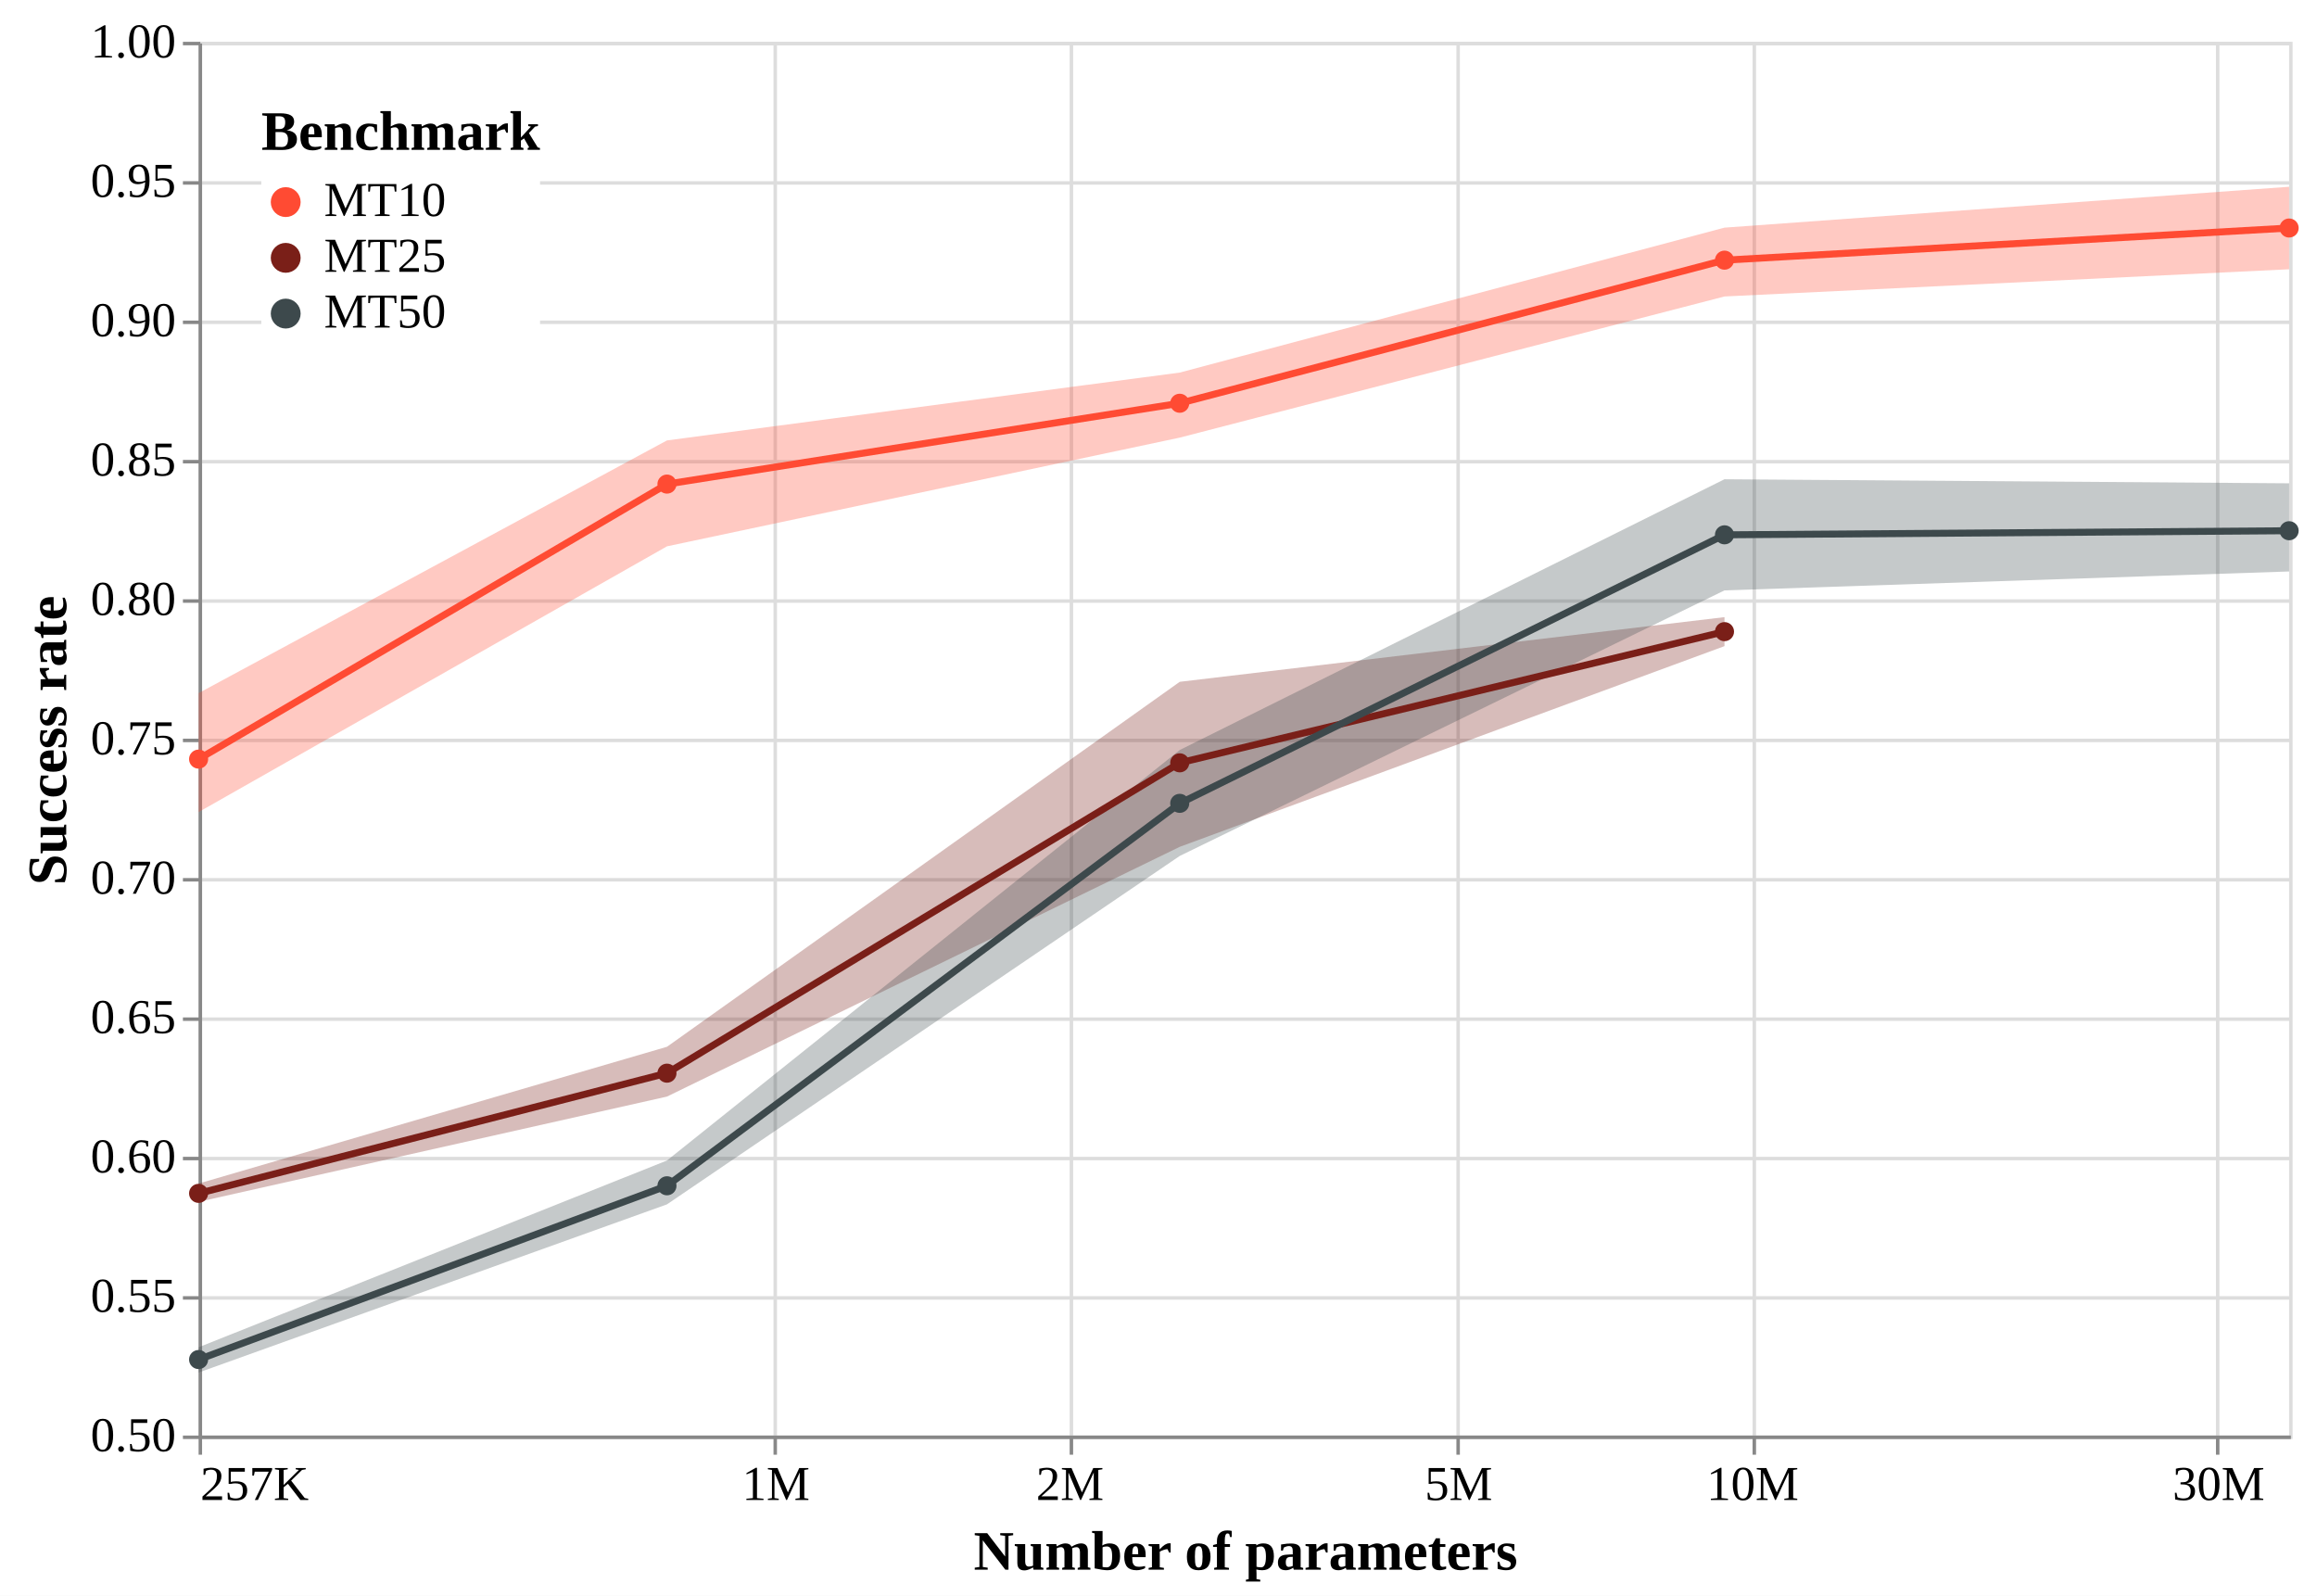
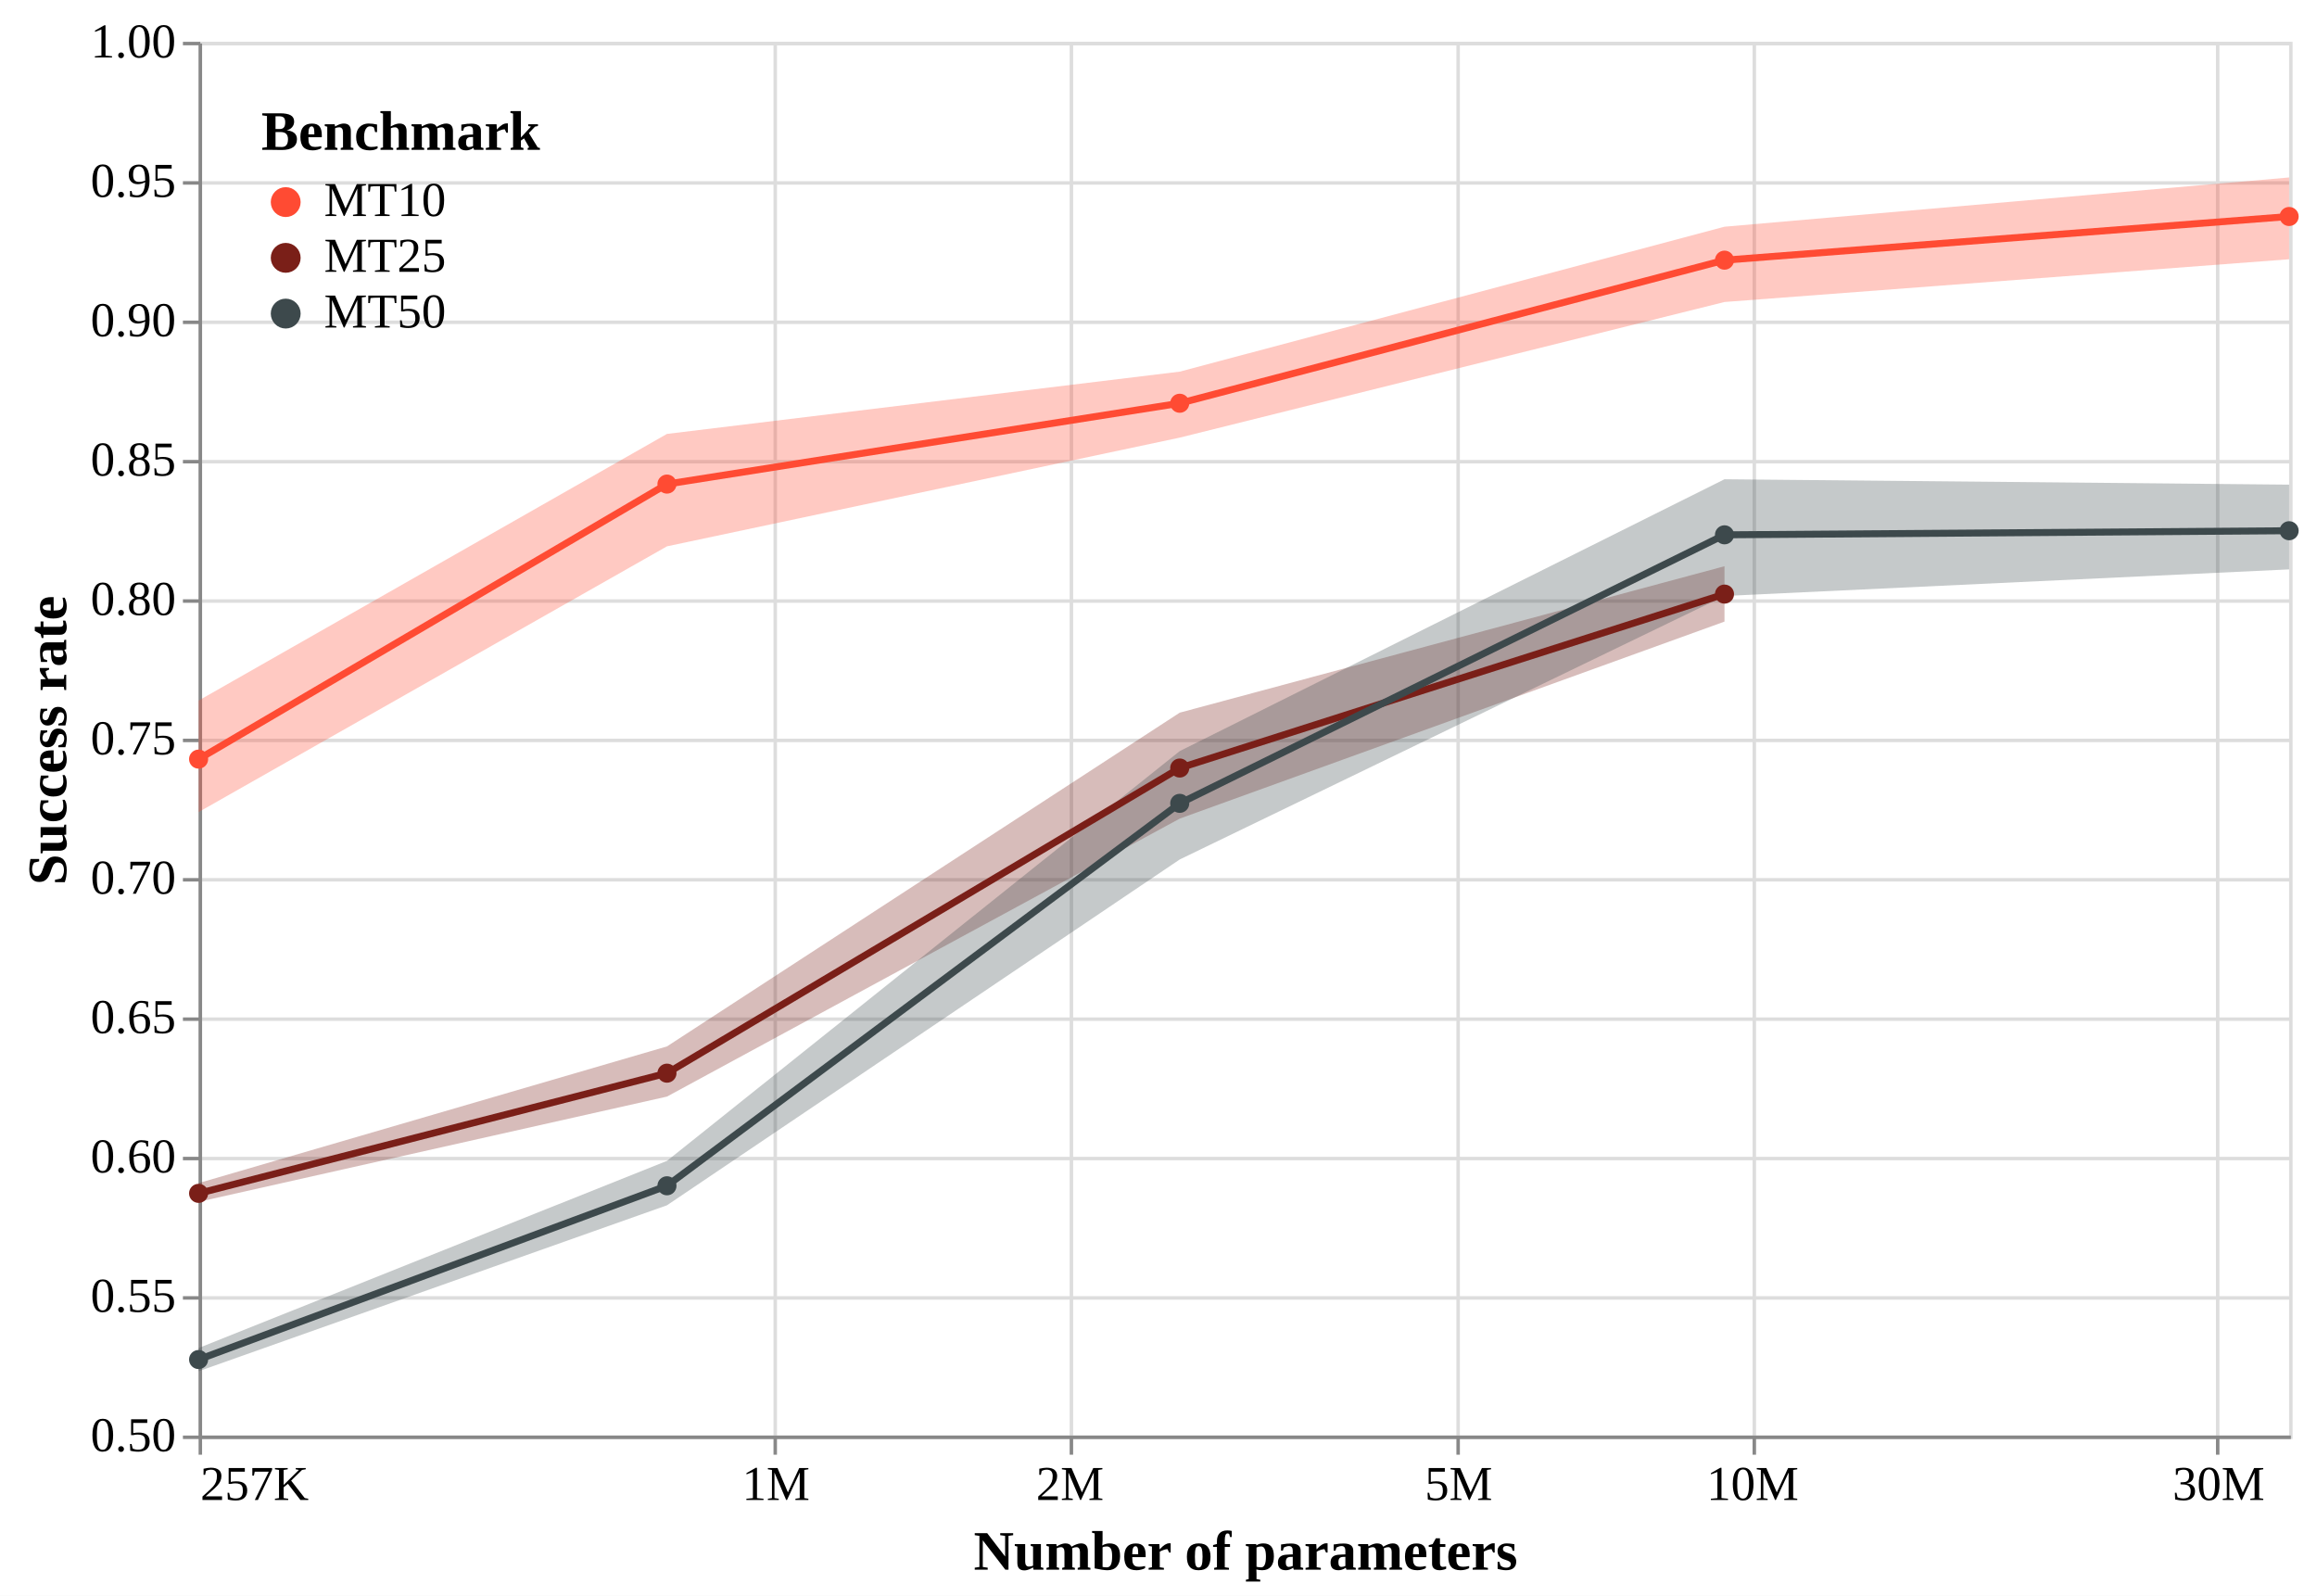
<svg xmlns="http://www.w3.org/2000/svg" version="1.1" class="marks" width="665" height="458" viewBox="0 0 665 458">
  <rect width="665" height="458" fill="white" />
  <g fill="none" stroke-miterlimit="10" transform="translate(57,12)">
    <g class="mark-group role-frame root" role="graphics-object" aria-roledescription="group mark container">
      <g transform="translate(0,0)">
        <path class="background" aria-hidden="true" d="M0.5,0.5h600v400h-600Z" stroke="#ddd" />
        <g>
          <g class="mark-group role-axis" aria-hidden="true">
            <g transform="translate(0.5,400.5)">
              <path class="background" aria-hidden="true" d="M0,0h0v0h0Z" pointer-events="none" />
              <g>
                <g class="mark-rule role-axis-grid" pointer-events="none">
                  <line transform="translate(0,-400)" x2="0" y2="400" stroke="#ddd" stroke-width="1" opacity="1" />
                  <line transform="translate(165,-400)" x2="0" y2="400" stroke="#ddd" stroke-width="1" opacity="1" />
                  <line transform="translate(250,-400)" x2="0" y2="400" stroke="#ddd" stroke-width="1" opacity="1" />
                  <line transform="translate(361,-400)" x2="0" y2="400" stroke="#ddd" stroke-width="1" opacity="1" />
                  <line transform="translate(446,-400)" x2="0" y2="400" stroke="#ddd" stroke-width="1" opacity="1" />
                  <line transform="translate(579,-400)" x2="0" y2="400" stroke="#ddd" stroke-width="1" opacity="1" />
                </g>
              </g>
              <path class="foreground" aria-hidden="true" d="" pointer-events="none" display="none" />
            </g>
          </g>
          <g class="mark-group role-axis" aria-hidden="true">
            <g transform="translate(0.5,0.5)">
              <path class="background" aria-hidden="true" d="M0,0h0v0h0Z" pointer-events="none" />
              <g>
                <g class="mark-rule role-axis-grid" pointer-events="none">
                  <line transform="translate(0,400)" x2="600" y2="0" stroke="#ddd" stroke-width="1" opacity="1" />
                  <line transform="translate(0,360)" x2="600" y2="0" stroke="#ddd" stroke-width="1" opacity="1" />
                  <line transform="translate(0,320)" x2="600" y2="0" stroke="#ddd" stroke-width="1" opacity="1" />
                  <line transform="translate(0,280)" x2="600" y2="0" stroke="#ddd" stroke-width="1" opacity="1" />
                  <line transform="translate(0,240)" x2="600" y2="0" stroke="#ddd" stroke-width="1" opacity="1" />
                  <line transform="translate(0,200)" x2="600" y2="0" stroke="#ddd" stroke-width="1" opacity="1" />
                  <line transform="translate(0,160)" x2="600" y2="0" stroke="#ddd" stroke-width="1" opacity="1" />
                  <line transform="translate(0,120)" x2="600" y2="0" stroke="#ddd" stroke-width="1" opacity="1" />
                  <line transform="translate(0,80)" x2="600" y2="0" stroke="#ddd" stroke-width="1" opacity="1" />
                  <line transform="translate(0,40)" x2="600" y2="0" stroke="#ddd" stroke-width="1" opacity="1" />
                  <line transform="translate(0,0)" x2="600" y2="0" stroke="#ddd" stroke-width="1" opacity="1" />
                </g>
              </g>
              <path class="foreground" aria-hidden="true" d="" pointer-events="none" display="none" />
            </g>
          </g>
          <g class="mark-group role-axis" role="graphics-symbol" aria-roledescription="axis" aria-label="X-axis titled 'Number of parameters' for a log scale with values from 257.424k to 35.570064M">
            <g transform="translate(0.5,400.5)">
              <path class="background" aria-hidden="true" d="M0,0h0v0h0Z" pointer-events="none" />
              <g>
                <g class="mark-rule role-axis-tick" pointer-events="none">
                  <line transform="translate(0,0)" x2="0" y2="5" stroke="#888" stroke-width="1" opacity="1" />
                  <line transform="translate(165,0)" x2="0" y2="5" stroke="#888" stroke-width="1" opacity="1" />
                  <line transform="translate(250,0)" x2="0" y2="5" stroke="#888" stroke-width="1" opacity="1" />
                  <line transform="translate(361,0)" x2="0" y2="5" stroke="#888" stroke-width="1" opacity="1" />
                  <line transform="translate(446,0)" x2="0" y2="5" stroke="#888" stroke-width="1" opacity="1" />
                  <line transform="translate(579,0)" x2="0" y2="5" stroke="#888" stroke-width="1" opacity="1" />
                </g>
                <g class="mark-text role-axis-label" pointer-events="none">
                  <text text-anchor="start" transform="translate(0,18)" font-family="Times New Roman" font-size="14px" fill="#000" opacity="1">257K</text>
                  <text text-anchor="middle" transform="translate(165.205,18)" font-family="Times New Roman" font-size="14px" fill="#000" opacity="1">1M</text>
                  <text text-anchor="middle" transform="translate(249.5887,18)" font-family="Times New Roman" font-size="14px" fill="#000" opacity="1">2M</text>
                  <text text-anchor="middle" transform="translate(361.138,18)" font-family="Times New Roman" font-size="14px" fill="#000" opacity="1">5M</text>
                  <text text-anchor="middle" transform="translate(445.5217,18)" font-family="Times New Roman" font-size="14px" fill="#000" opacity="1">10M</text>
                  <text text-anchor="middle" transform="translate(579.2668,18)" font-family="Times New Roman" font-size="14px" fill="#000" opacity="1">30M</text>
                </g>
                <g class="mark-rule role-axis-domain" pointer-events="none">
                  <line transform="translate(0,0)" x2="600" y2="0" stroke="#888" stroke-width="1" opacity="1" />
                </g>
                <g class="mark-text role-axis-title" pointer-events="none">
                  <text text-anchor="middle" transform="translate(300,38)" font-family="Times New Roman" font-size="16px" font-weight="bold" fill="#000" opacity="1">Number of parameters</text>
                </g>
              </g>
              <path class="foreground" aria-hidden="true" d="" pointer-events="none" display="none" />
            </g>
          </g>
          <g class="mark-group role-axis" role="graphics-symbol" aria-roledescription="axis" aria-label="Y-axis titled 'Success rate' for a linear scale with values from 0.5 to 1.0">
            <g transform="translate(0.5,0.5)">
              <path class="background" aria-hidden="true" d="M0,0h0v0h0Z" pointer-events="none" />
              <g>
                <g class="mark-rule role-axis-tick" pointer-events="none">
                  <line transform="translate(0,400)" x2="-5" y2="0" stroke="#888" stroke-width="1" opacity="1" />
                  <line transform="translate(0,360)" x2="-5" y2="0" stroke="#888" stroke-width="1" opacity="1" />
                  <line transform="translate(0,320)" x2="-5" y2="0" stroke="#888" stroke-width="1" opacity="1" />
                  <line transform="translate(0,280)" x2="-5" y2="0" stroke="#888" stroke-width="1" opacity="1" />
                  <line transform="translate(0,240)" x2="-5" y2="0" stroke="#888" stroke-width="1" opacity="1" />
                  <line transform="translate(0,200)" x2="-5" y2="0" stroke="#888" stroke-width="1" opacity="1" />
                  <line transform="translate(0,160)" x2="-5" y2="0" stroke="#888" stroke-width="1" opacity="1" />
                  <line transform="translate(0,120)" x2="-5" y2="0" stroke="#888" stroke-width="1" opacity="1" />
                  <line transform="translate(0,80)" x2="-5" y2="0" stroke="#888" stroke-width="1" opacity="1" />
                  <line transform="translate(0,40)" x2="-5" y2="0" stroke="#888" stroke-width="1" opacity="1" />
                  <line transform="translate(0,0)" x2="-5" y2="0" stroke="#888" stroke-width="1" opacity="1" />
                </g>
                <g class="mark-text role-axis-label" pointer-events="none">
                  <text text-anchor="end" transform="translate(-7,404)" font-family="Times New Roman" font-size="14px" fill="#000" opacity="1">0.50</text>
                  <text text-anchor="end" transform="translate(-7,364)" font-family="Times New Roman" font-size="14px" fill="#000" opacity="1">0.55</text>
                  <text text-anchor="end" transform="translate(-7,324)" font-family="Times New Roman" font-size="14px" fill="#000" opacity="1">0.60</text>
                  <text text-anchor="end" transform="translate(-7,284)" font-family="Times New Roman" font-size="14px" fill="#000" opacity="1">0.65</text>
                  <text text-anchor="end" transform="translate(-7,244)" font-family="Times New Roman" font-size="14px" fill="#000" opacity="1">0.70</text>
                  <text text-anchor="end" transform="translate(-7,204)" font-family="Times New Roman" font-size="14px" fill="#000" opacity="1">0.75</text>
                  <text text-anchor="end" transform="translate(-7,164)" font-family="Times New Roman" font-size="14px" fill="#000" opacity="1">0.80</text>
                  <text text-anchor="end" transform="translate(-7,124)" font-family="Times New Roman" font-size="14px" fill="#000" opacity="1">0.85</text>
                  <text text-anchor="end" transform="translate(-7,84)" font-family="Times New Roman" font-size="14px" fill="#000" opacity="1">0.90</text>
                  <text text-anchor="end" transform="translate(-7,44)" font-family="Times New Roman" font-size="14px" fill="#000" opacity="1">0.95</text>
                  <text text-anchor="end" transform="translate(-7,4)" font-family="Times New Roman" font-size="14px" fill="#000" opacity="1">1.00</text>
                </g>
                <g class="mark-rule role-axis-domain" pointer-events="none">
                  <line transform="translate(0,400)" x2="0" y2="-400" stroke="#888" stroke-width="1" opacity="1" />
                </g>
                <g class="mark-text role-axis-title" pointer-events="none">
                  <text text-anchor="middle" transform="translate(-35.5,200) rotate(-90) translate(0,-3)" font-family="Times New Roman" font-size="16px" font-weight="bold" fill="#000" opacity="1">Success rate</text>
                </g>
              </g>
              <path class="foreground" aria-hidden="true" d="" pointer-events="none" display="none" />
            </g>
          </g>
          <g class="mark-group role-scope layer_0_layer_0_pathgroup" role="graphics-object" aria-roledescription="group mark container">
            <g transform="translate(0,0)">
              <path class="background" aria-hidden="true" d="M0,0h600v400h-600Z" />
              <g>
                <g class="mark-area role-mark layer_0_layer_0_marks" role="graphics-object" aria-roledescription="area mark container">
-                   <path aria-label="Number of parameters: 257.424k; Success rate: 0.723666666667; upper_Success rate: 0.766341666667; Benchmark: MT10; Ci1 of Success rate: 0.766341666667; Ci0 of Success rate: 0.723666666667; Mean of Success rate: 0.742666666667" role="graphics-symbol" aria-roledescription="errorband" d="M0,221.067L134.424,144.8L281.593,113.6L437.945,73.087L600,65.28L600,41.6L437.945,53.333L281.593,94.927L134.424,114.4L0,186.927Z" fill="#FF4B33" opacity="0.3" />
+                   <path aria-label="Number of parameters: 257.424k; Success rate: 0.723666666667; upper_Success rate: 0.763675; Benchmark: MT10; Ci1 of Success rate: 0.763675; Ci0 of Success rate: 0.723666666667; Mean of Success rate: 0.742666666667" role="graphics-symbol" aria-roledescription="errorband" d="M0,221.067L134.424,144.8L281.593,113.6L437.945,74.673L600,62.407L600,38.933L437.945,53.067L281.593,94.66L134.424,112.533L0,189.06Z" fill="#FF4B33" opacity="0.3" />
                </g>
              </g>
              <path class="foreground" aria-hidden="true" d="" display="none" />
            </g>
            <g transform="translate(0,0)">
              <path class="background" aria-hidden="true" d="M0,0h600v400h-600Z" />
              <g>
                <g class="mark-area role-mark layer_0_layer_0_marks" role="graphics-object" aria-roledescription="area mark container">
-                   <path aria-label="Number of parameters: 257.424k; Success rate: 0.58384; upper_Success rate: 0.5904; Benchmark: MT25; Ci1 of Success rate: 0.5904; Ci0 of Success rate: 0.58384; Mean of Success rate: 0.58688" role="graphics-symbol" aria-roledescription="errorband" d="M0,332.928L134.424,302.72L281.593,231.04L437.945,173.44L437.945,165.12L281.593,183.68L134.424,288.427L0,327.68Z" fill="#7A1F18" opacity="0.3" />
+                   <path aria-label="Number of parameters: 257.424k; Success rate: 0.58384; upper_Success rate: 0.59056; Benchmark: MT25; Ci1 of Success rate: 0.59056; Ci0 of Success rate: 0.58384; Mean of Success rate: 0.58688" role="graphics-symbol" aria-roledescription="errorband" d="M0,332.928L134.424,302.723L281.593,222.941L437.945,166.4L437.945,150.507L281.593,192.533L134.424,288.32L0,327.552Z" fill="#7A1F18" opacity="0.3" />
                </g>
              </g>
              <path class="foreground" aria-hidden="true" d="" display="none" />
            </g>
            <g transform="translate(0,0)">
              <path class="background" aria-hidden="true" d="M0,0h600v400h-600Z" />
              <g>
                <g class="mark-area role-mark layer_0_layer_0_marks" role="graphics-object" aria-roledescription="area mark container">
-                   <path aria-label="Number of parameters: 257.424k; Success rate: 0.5226; upper_Success rate: 0.531666666667; Benchmark: MT50; Ci1 of Success rate: 0.531666666667; Ci0 of Success rate: 0.5226; Mean of Success rate: 0.527266666667" role="graphics-symbol" aria-roledescription="errorband" d="M0,381.92L134.424,333.653L281.593,233.656L437.945,157.44L600,152.009L600,126.712L437.945,125.547L281.593,203.253L134.424,321.067L0,374.667Z" fill="#3D494C" opacity="0.3" />
+                   <path aria-label="Number of parameters: 257.424k; Success rate: 0.523066666667; upper_Success rate: 0.5314; Benchmark: MT50; Ci1 of Success rate: 0.5314; Ci0 of Success rate: 0.523066666667; Mean of Success rate: 0.527266666667" role="graphics-symbol" aria-roledescription="errorband" d="M0,381.547L134.424,333.92L281.593,234.667L437.945,159.04L600,151.413L600,127.093L437.945,125.547L281.593,203.568L134.424,321.173L0,374.88Z" fill="#3D494C" opacity="0.3" />
                </g>
              </g>
              <path class="foreground" aria-hidden="true" d="" display="none" />
            </g>
          </g>
          <g class="mark-group role-scope layer_1_layer_0_pathgroup" role="graphics-object" aria-roledescription="group mark container">
            <g transform="translate(0,0)">
              <path class="background" aria-hidden="true" d="M0,0h600v400h-600Z" />
              <g>
                <g class="mark-line role-mark layer_1_layer_0_marks" role="graphics-object" aria-roledescription="line mark container">
-                   <path aria-label="Number of parameters: 257.424k; Success rate: 0.742666666667; Benchmark: MT10" role="graphics-symbol" aria-roledescription="line mark" d="M0,205.867L134.424,126.933L281.593,103.733L437.945,62.667L600,53.44" stroke="#FF4B33" stroke-width="2" />
+                   <path aria-label="Number of parameters: 257.424k; Success rate: 0.742666666667; Benchmark: MT10" role="graphics-symbol" aria-roledescription="line mark" d="M0,205.867L134.424,126.933L281.593,103.733L437.945,62.667L600,50.133" stroke="#FF4B33" stroke-width="2" />
                </g>
              </g>
              <path class="foreground" aria-hidden="true" d="" display="none" />
            </g>
            <g transform="translate(0,0)">
              <path class="background" aria-hidden="true" d="M0,0h600v400h-600Z" />
              <g>
                <g class="mark-line role-mark layer_1_layer_0_marks" role="graphics-object" aria-roledescription="line mark container">
-                   <path aria-label="Number of parameters: 257.424k; Success rate: 0.58688; Benchmark: MT25" role="graphics-symbol" aria-roledescription="line mark" d="M0,330.496L134.424,296L281.593,206.933L437.945,169.28" stroke="#7A1F18" stroke-width="2" />
+                   <path aria-label="Number of parameters: 257.424k; Success rate: 0.58688; Benchmark: MT25" role="graphics-symbol" aria-roledescription="line mark" d="M0,330.496L134.424,296L281.593,208.427L437.945,158.507" stroke="#7A1F18" stroke-width="2" />
                </g>
              </g>
              <path class="foreground" aria-hidden="true" d="" display="none" />
            </g>
            <g transform="translate(0,0)">
              <path class="background" aria-hidden="true" d="M0,0h600v400h-600Z" />
              <g>
                <g class="mark-line role-mark layer_1_layer_0_marks" role="graphics-object" aria-roledescription="line mark container">
                  <path aria-label="Number of parameters: 257.424k; Success rate: 0.527266666667; Benchmark: MT50" role="graphics-symbol" aria-roledescription="line mark" d="M0,378.187L134.424,328.32L281.593,218.56L437.945,141.493L600,140.32" stroke="#3D494C" stroke-width="2" />
                </g>
              </g>
              <path class="foreground" aria-hidden="true" d="" display="none" />
            </g>
          </g>
          <g class="mark-symbol role-mark layer_1_layer_1_marks" role="graphics-object" aria-roledescription="symbol mark container">
            <path aria-label="Number of parameters: 257.424k; Success rate: 0.742666666667; Benchmark: MT10" role="graphics-symbol" aria-roledescription="point" transform="translate(0,205.8667)" d="M2.739,0A2.739,2.739,0,1,1,-2.739,0A2.739,2.739,0,1,1,2.739,0" fill="#FF4B33" stroke-width="2" opacity="1" />
            <path aria-label="Number of parameters: 257.424k; Success rate: 0.58688; Benchmark: MT25" role="graphics-symbol" aria-roledescription="point" transform="translate(0,330.496)" d="M2.739,0A2.739,2.739,0,1,1,-2.739,0A2.739,2.739,0,1,1,2.739,0" fill="#7A1F18" stroke-width="2" opacity="1" />
            <path aria-label="Number of parameters: 257.424k; Success rate: 0.527266666667; Benchmark: MT50" role="graphics-symbol" aria-roledescription="point" transform="translate(0,378.1867)" d="M2.739,0A2.739,2.739,0,1,1,-2.739,0A2.739,2.739,0,1,1,2.739,0" fill="#3D494C" stroke-width="2" opacity="1" />
            <path aria-label="Number of parameters: 776.592k; Success rate: 0.841333333333; Benchmark: MT10" role="graphics-symbol" aria-roledescription="point" transform="translate(134.4242,126.9333)" d="M2.739,0A2.739,2.739,0,1,1,-2.739,0A2.739,2.739,0,1,1,2.739,0" fill="#FF4B33" stroke-width="2" opacity="1" />
            <path aria-label="Number of parameters: 776.592k; Success rate: 0.63; Benchmark: MT25" role="graphics-symbol" aria-roledescription="point" transform="translate(134.4242,296)" d="M2.739,0A2.739,2.739,0,1,1,-2.739,0A2.739,2.739,0,1,1,2.739,0" fill="#7A1F18" stroke-width="2" opacity="1" />
            <path aria-label="Number of parameters: 776.592k; Success rate: 0.5896; Benchmark: MT50" role="graphics-symbol" aria-roledescription="point" transform="translate(134.4242,328.32)" d="M2.739,0A2.739,2.739,0,1,1,-2.739,0A2.739,2.739,0,1,1,2.739,0" fill="#3D494C" stroke-width="2" opacity="1" />
            <path aria-label="Number of parameters: 2.60136M; Success rate: 0.870333333333; Benchmark: MT10" role="graphics-symbol" aria-roledescription="point" transform="translate(281.5926,103.7333)" d="M2.739,0A2.739,2.739,0,1,1,-2.739,0A2.739,2.739,0,1,1,2.739,0" fill="#FF4B33" stroke-width="2" opacity="1" />
-             <path aria-label="Number of parameters: 2.60136M; Success rate: 0.741333333333; Benchmark: MT25" role="graphics-symbol" aria-roledescription="point" transform="translate(281.5926,206.9333)" d="M2.739,0A2.739,2.739,0,1,1,-2.739,0A2.739,2.739,0,1,1,2.739,0" fill="#7A1F18" stroke-width="2" opacity="1" />
+             <path aria-label="Number of parameters: 2.60136M; Success rate: 0.739466666667; Benchmark: MT25" role="graphics-symbol" aria-roledescription="point" transform="translate(281.5926,208.4267)" d="M2.739,0A2.739,2.739,0,1,1,-2.739,0A2.739,2.739,0,1,1,2.739,0" fill="#7A1F18" stroke-width="2" opacity="1" />
            <path aria-label="Number of parameters: 2.60136M; Success rate: 0.7268; Benchmark: MT50" role="graphics-symbol" aria-roledescription="point" transform="translate(281.5926,218.56)" d="M2.739,0A2.739,2.739,0,1,1,-2.739,0A2.739,2.739,0,1,1,2.739,0" fill="#3D494C" stroke-width="2" opacity="1" />
            <path aria-label="Number of parameters: 9.39662M; Success rate: 0.921666666667; Benchmark: MT10" role="graphics-symbol" aria-roledescription="point" transform="translate(437.9453,62.66667)" d="M2.739,0A2.739,2.739,0,1,1,-2.739,0A2.739,2.739,0,1,1,2.739,0" fill="#FF4B33" stroke-width="2" opacity="1" />
-             <path aria-label="Number of parameters: 9.39662M; Success rate: 0.7884; Benchmark: MT25" role="graphics-symbol" aria-roledescription="point" transform="translate(437.9453,169.28)" d="M2.739,0A2.739,2.739,0,1,1,-2.739,0A2.739,2.739,0,1,1,2.739,0" fill="#7A1F18" stroke-width="2" opacity="1" />
+             <path aria-label="Number of parameters: 9.39662M; Success rate: 0.801866666667; Benchmark: MT25" role="graphics-symbol" aria-roledescription="point" transform="translate(437.9453,158.5067)" d="M2.739,0A2.739,2.739,0,1,1,-2.739,0A2.739,2.739,0,1,1,2.739,0" fill="#7A1F18" stroke-width="2" opacity="1" />
            <path aria-label="Number of parameters: 9.39662M; Success rate: 0.823133333333; Benchmark: MT50" role="graphics-symbol" aria-roledescription="point" transform="translate(437.9453,141.4933)" d="M2.739,0A2.739,2.739,0,1,1,-2.739,0A2.739,2.739,0,1,1,2.739,0" fill="#3D494C" stroke-width="2" opacity="1" />
-             <path aria-label="Number of parameters: 35.5701M; Success rate: 0.9332; Benchmark: MT10" role="graphics-symbol" aria-roledescription="point" transform="translate(600,53.44)" d="M2.739,0A2.739,2.739,0,1,1,-2.739,0A2.739,2.739,0,1,1,2.739,0" fill="#FF4B33" stroke-width="2" opacity="1" />
+             <path aria-label="Number of parameters: 35.5701M; Success rate: 0.937333333333; Benchmark: MT10" role="graphics-symbol" aria-roledescription="point" transform="translate(600,50.13333)" d="M2.739,0A2.739,2.739,0,1,1,-2.739,0A2.739,2.739,0,1,1,2.739,0" fill="#FF4B33" stroke-width="2" opacity="1" />
            <path aria-label="Number of parameters: 35.5701M; Success rate: 0.8246; Benchmark: MT50" role="graphics-symbol" aria-roledescription="point" transform="translate(600,140.32)" d="M2.739,0A2.739,2.739,0,1,1,-2.739,0A2.739,2.739,0,1,1,2.739,0" fill="#3D494C" stroke-width="2" opacity="1" />
          </g>
          <g class="mark-group role-legend" role="graphics-symbol" aria-roledescription="legend" aria-label="Symbol legend titled 'Benchmark' for fill color and stroke color with 3 values: MT10, MT25, MT50">
            <g transform="translate(18,18)">
-               <path class="background" aria-hidden="true" d="M0,0h80v67h-80Z" pointer-events="none" fill="white" />
+               <path class="background" aria-hidden="true" d="M0,0h80v67h-80Z" pointer-events="none" />
              <g>
                <g class="mark-group role-legend-entry">
                  <g transform="translate(0,21)">
                    <path class="background" aria-hidden="true" d="M0,0h0v0h0Z" pointer-events="none" />
                    <g>
                      <g class="mark-group role-scope" role="graphics-object" aria-roledescription="group mark container">
                        <g transform="translate(0,0)">
                          <path class="background" aria-hidden="true" d="M0,0h53v14h-53Z" pointer-events="none" opacity="1" />
                          <g>
                            <g class="mark-symbol role-legend-symbol" pointer-events="none">
                              <path transform="translate(7,7)" d="M3.536,0A3.536,3.536,0,1,1,-3.536,0A3.536,3.536,0,1,1,3.536,0" fill="#FF4B33" stroke="#FF4B33" stroke-width="1.5" opacity="1" />
                            </g>
                            <g class="mark-text role-legend-label" pointer-events="none">
                              <text text-anchor="start" transform="translate(18,11)" font-family="Times New Roman" font-size="14px" fill="#000" opacity="1">MT10</text>
                            </g>
                          </g>
                          <path class="foreground" aria-hidden="true" d="" pointer-events="none" display="none" />
                        </g>
                        <g transform="translate(0,16)">
                          <path class="background" aria-hidden="true" d="M0,0h53v14h-53Z" pointer-events="none" opacity="1" />
                          <g>
                            <g class="mark-symbol role-legend-symbol" pointer-events="none">
                              <path transform="translate(7,7)" d="M3.536,0A3.536,3.536,0,1,1,-3.536,0A3.536,3.536,0,1,1,3.536,0" fill="#7A1F18" stroke="#7A1F18" stroke-width="1.5" opacity="1" />
                            </g>
                            <g class="mark-text role-legend-label" pointer-events="none">
                              <text text-anchor="start" transform="translate(18,11)" font-family="Times New Roman" font-size="14px" fill="#000" opacity="1">MT25</text>
                            </g>
                          </g>
                          <path class="foreground" aria-hidden="true" d="" pointer-events="none" display="none" />
                        </g>
                        <g transform="translate(0,32)">
                          <path class="background" aria-hidden="true" d="M0,0h53v14h-53Z" pointer-events="none" opacity="1" />
                          <g>
                            <g class="mark-symbol role-legend-symbol" pointer-events="none">
                              <path transform="translate(7,7)" d="M3.536,0A3.536,3.536,0,1,1,-3.536,0A3.536,3.536,0,1,1,3.536,0" fill="#3D494C" stroke="#3D494C" stroke-width="1.5" opacity="1" />
                            </g>
                            <g class="mark-text role-legend-label" pointer-events="none">
                              <text text-anchor="start" transform="translate(18,11)" font-family="Times New Roman" font-size="14px" fill="#000" opacity="1">MT50</text>
                            </g>
                          </g>
                          <path class="foreground" aria-hidden="true" d="" pointer-events="none" display="none" />
                        </g>
                      </g>
                    </g>
                    <path class="foreground" aria-hidden="true" d="" pointer-events="none" display="none" />
                  </g>
                </g>
                <g class="mark-text role-legend-title" pointer-events="none">
                  <text text-anchor="start" transform="translate(0,13)" font-family="Times New Roman" font-size="16px" font-weight="bold" fill="#000" opacity="1">Benchmark</text>
                </g>
              </g>
              <path class="foreground" aria-hidden="true" d="" pointer-events="none" display="none" />
            </g>
          </g>
        </g>
        <path class="foreground" aria-hidden="true" d="" display="none" />
      </g>
    </g>
  </g>
</svg>
